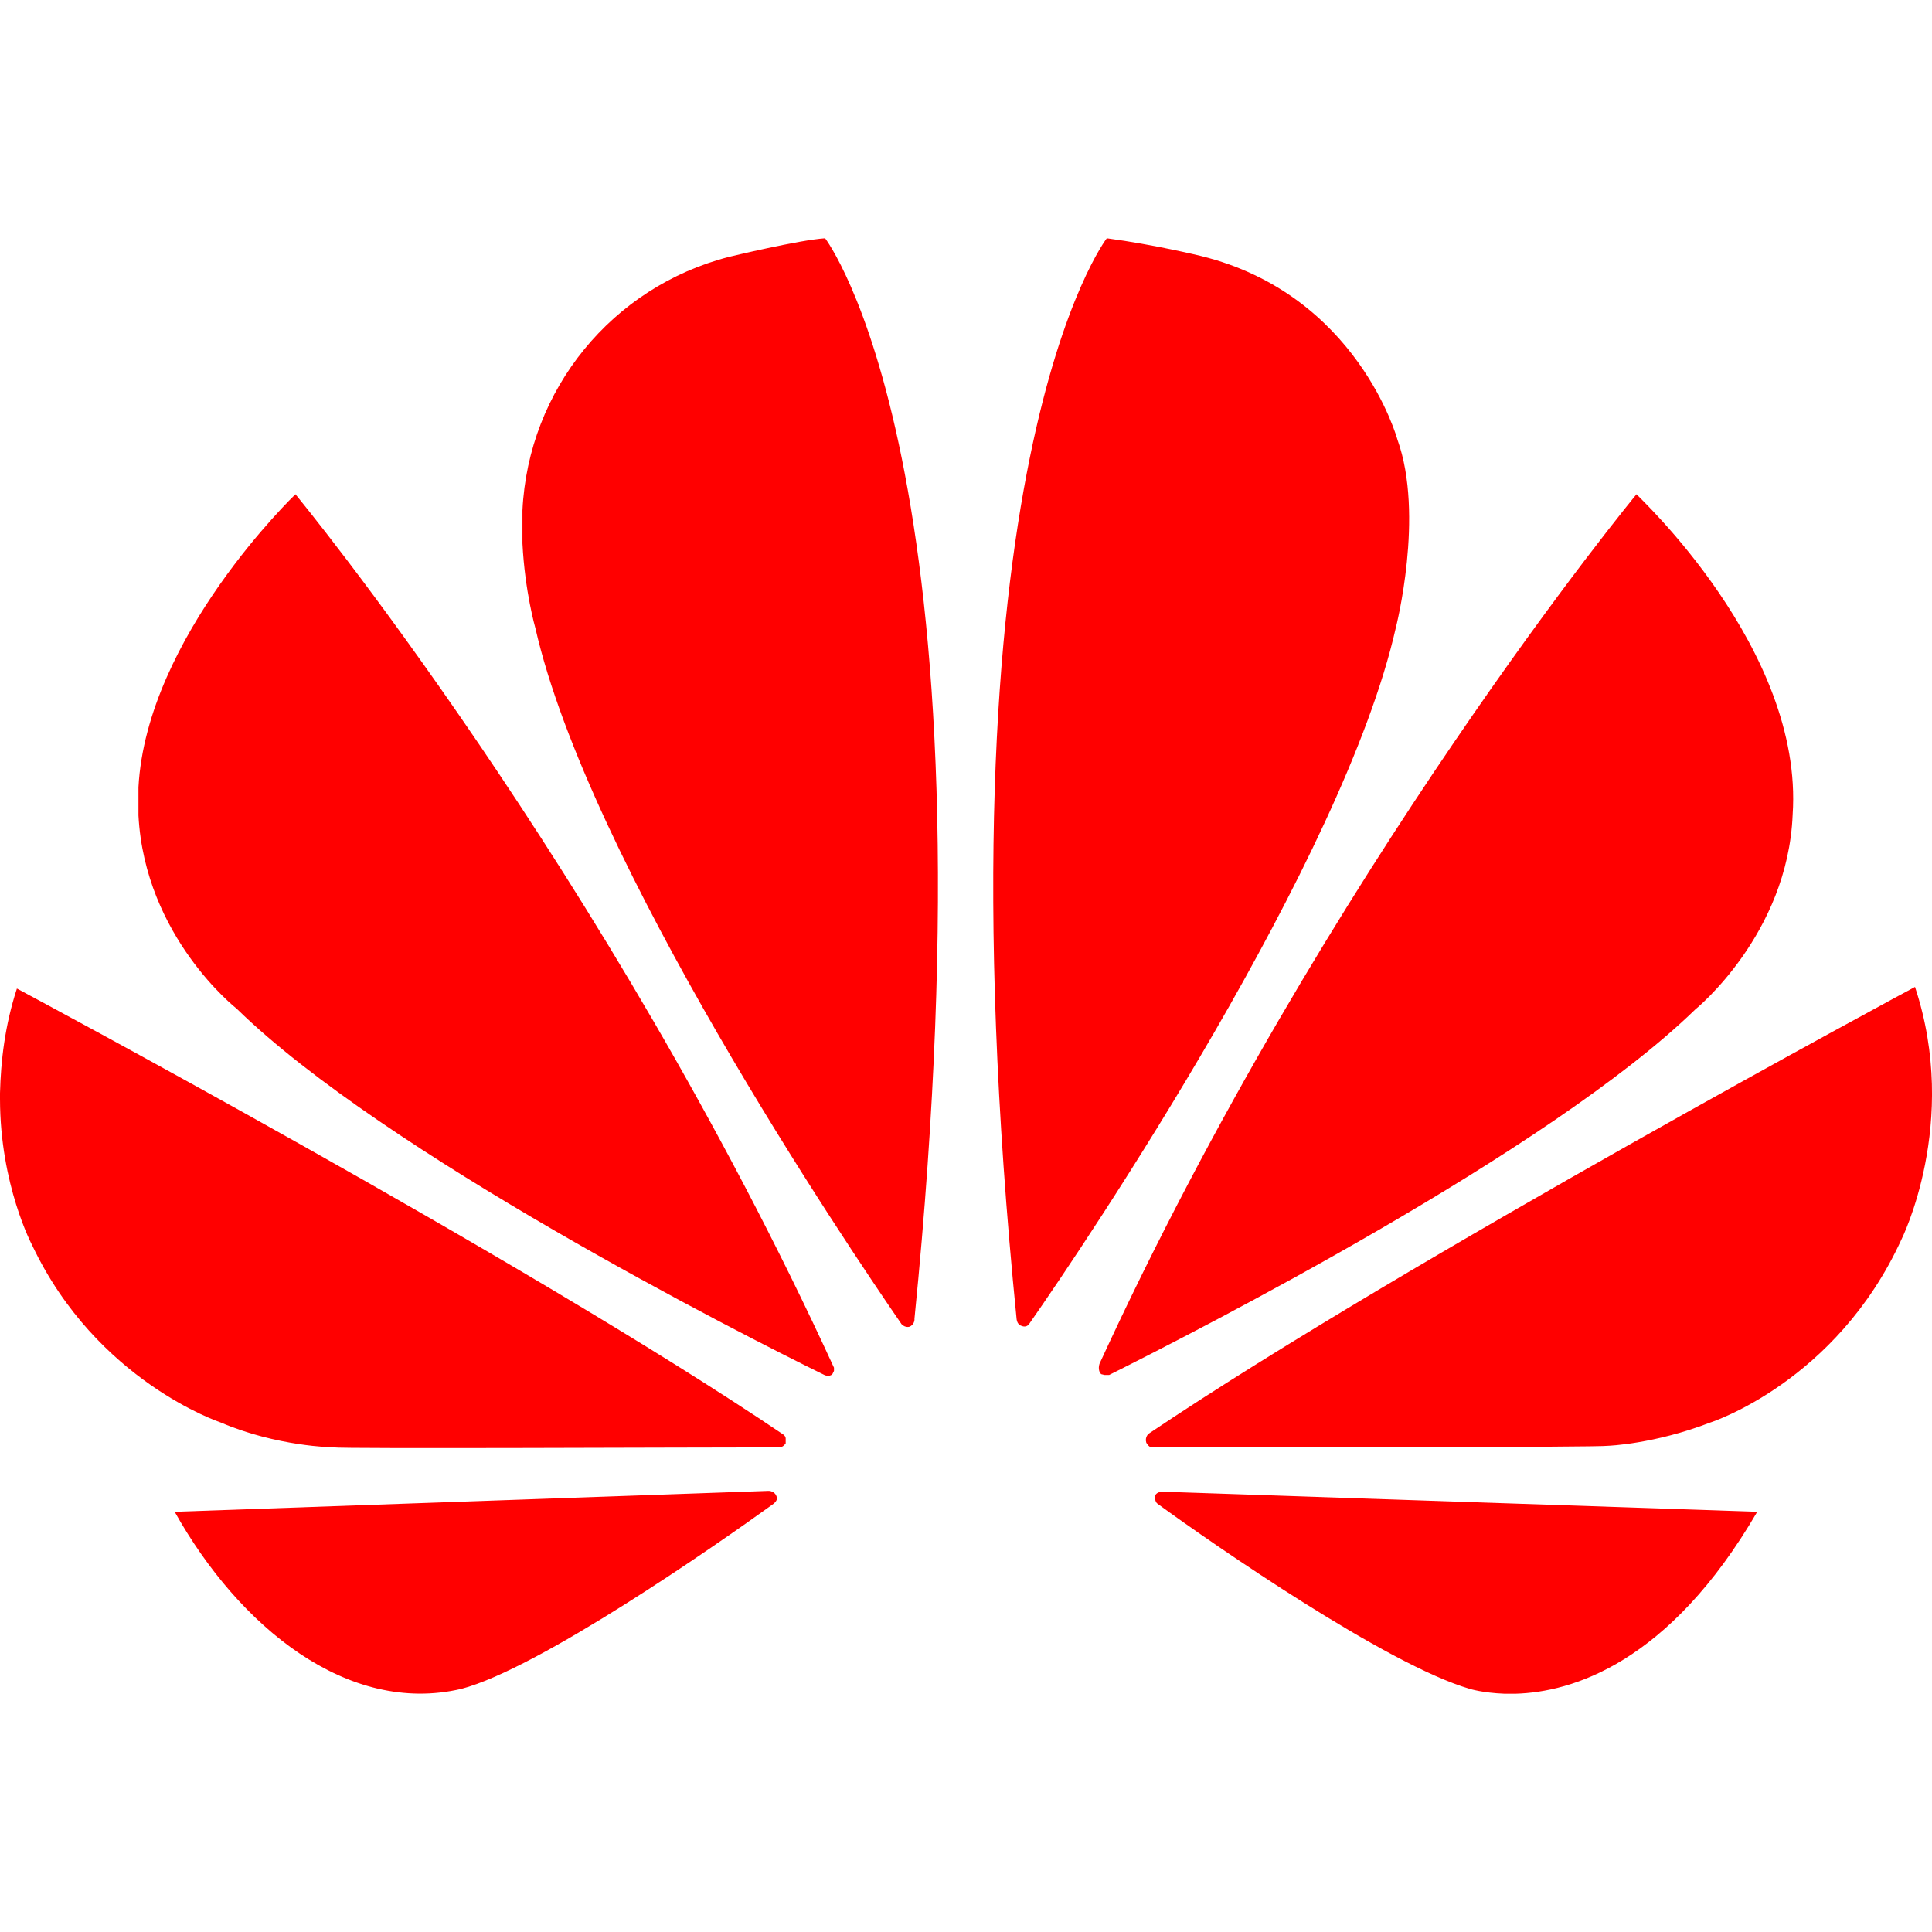
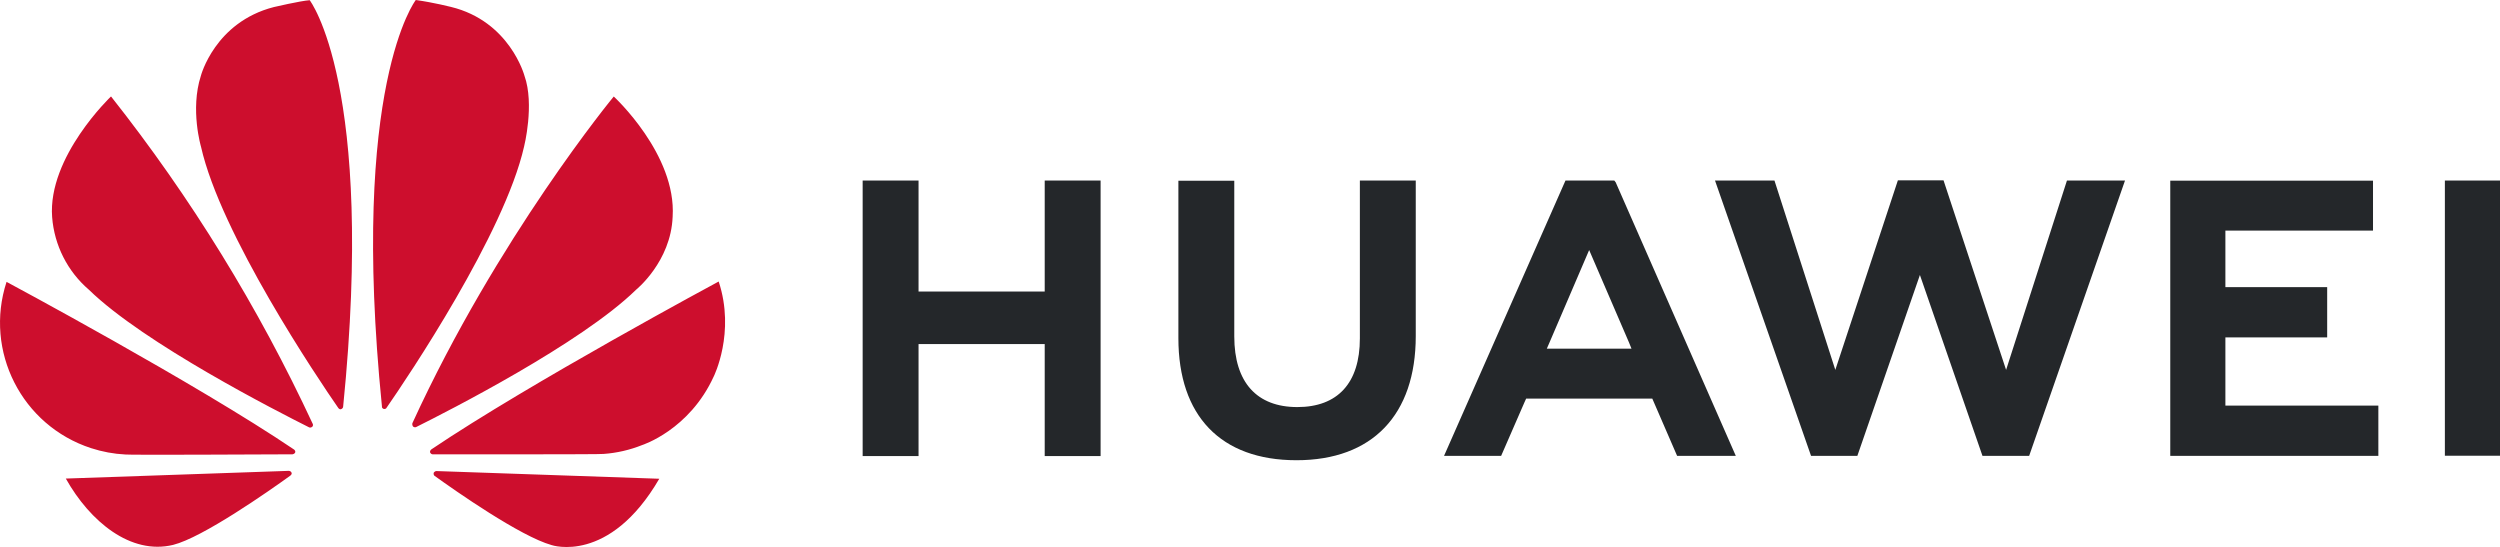
- <svg xmlns="http://www.w3.org/2000/svg" fill="#FF0000" role="img" viewBox="0 0 24 24">
-   <path d="M3.67 6.14S1.82 7.91 1.72 9.78v.35c.08 1.51 1.22 2.4 1.22 2.4 1.83 1.79 6.26 4.04 7.3 4.55 0 0 .06.03.1-.01l.02-.04v-.04C7.52 10.8 3.67 6.14 3.67 6.14zM9.65 18.6c-.02-.08-.1-.08-.1-.08l-7.38.26c.8 1.43 2.15 2.53 3.56 2.2.96-.25 3.16-1.78 3.88-2.3.06-.05.04-.09.04-.09zm.08-.78C6.49 15.63.21 12.28.21 12.28c-.15.46-.2.9-.21 1.3v.07c0 1.07.4 1.82.4 1.82.8 1.69 2.34 2.2 2.34 2.2.7.3 1.4.31 1.4.31.12.02 4.4 0 5.54 0 .05 0 .08-.05.08-.05v-.06c0-.03-.03-.05-.03-.05zM9.06 3.19a3.42 3.42 0 00-2.57 3.15v.41c.03.6.16 1.05.16 1.05.66 2.9 3.86 7.65 4.55 8.65.05.05.1.03.1.03a.1.1 0 00.06-.1c1.06-10.6-1.11-13.42-1.11-13.42-.32.02-1.19.23-1.19.23zm8.299 2.27s-.49-1.8-2.44-2.28c0 0-.57-.14-1.17-.22 0 0-2.18 2.81-1.12 13.43.01.07.06.08.06.08.07.03.1-.03.1-.03.72-1.03 3.9-5.76 4.55-8.64 0 0 .36-1.4.02-2.34zm-2.92 13.07s-.07 0-.09.05c0 0-.01.07.03.1.7.51 2.85 2 3.88 2.3 0 0 .16.05.43.06h.14c.69-.02 1.9-.37 3-2.26l-7.4-.25zm7.83-8.41c.14-2.06-1.94-3.97-1.94-3.98 0 0-3.85 4.66-6.67 10.8 0 0-.03.08.02.13l.04.01h.06c1.06-.53 5.46-2.77 7.28-4.54 0 0 1.15-.93 1.21-2.42zm1.52 2.14s-6.28 3.37-9.52 5.55c0 0-.05.04-.03.11 0 0 .03.06.07.06 1.16 0 5.56 0 5.67-.02 0 0 .57-.02 1.27-.29 0 0 1.56-.5 2.37-2.27 0 0 .73-1.45.17-3.14z" />
+ <svg xmlns="http://www.w3.org/2000/svg" id="uuid-cdfef42b-5ec6-48e8-bd65-c9384cc560ec" data-name="Capa 1" viewBox="0 0 392.74 85.93">
+   <path d="M49.05,67.04c.12-.09.15-.28.09-.43-8.53-18.33-19.16-35.6-31.7-51.46,0,0-9.96,9.46-9.25,18.96.34,4.42,2.42,8.53,5.78,11.41,8.69,8.47,29.72,19.17,34.6,21.62.15.06.34.03.46-.09M45.81,74.28c-.06-.19-.25-.31-.46-.31l-35.01,1.21c3.8,6.77,10.2,12.03,16.85,10.42,4.61-1.14,15-8.41,18.43-10.89.28-.22.19-.4.19-.43M46.33,71.16c.19-.28-.12-.53-.12-.53C30.84,60.24,1.03,44.28,1.03,44.28c-3.55,10.88,2.39,22.57,13.27,26.12,1.75.57,3.57.91,5.41,1,.53.09,20.81,0,26.25-.03.15-.03.28-.09.37-.22M48.65.03c-1.52.12-5.63,1.08-5.63,1.08-9.28,2.38-11.47,10.82-11.47,10.82-1.7,5.29.03,11.13.03,11.13,3.09,13.73,18.31,36.34,21.59,41.07.22.25.4.15.4.15.19-.06.34-.22.34-.43C58.98,13.39,48.65.03,48.65.03M60.25,64.23c.19.06.4,0,.49-.19,3.37-4.86,18.49-27.34,21.59-41.01,0,0,1.67-6.62.06-11.13,0,0-2.29-8.57-11.57-10.82,0,0-2.66-.68-5.5-1.08,0,0-10.39,13.36-5.32,63.83-.03.19.09.34.25.4M68.53,74c-.17.03-.31.13-.4.28-.03.19,0,.34.12.46,3.34,2.41,13.51,9.52,18.4,10.89,0,0,9.06,3.09,16.92-10.42l-35.04-1.21ZM112.91,44.22s-29.75,15.99-45.15,26.38c-.15.12-.25.31-.19.49,0,0,.15.28.37.28,5.5,0,26.35.03,26.9-.06,2.07-.15,4.11-.62,6.03-1.39,0,0,7.42-2.35,11.26-10.79,0,0,3.43-6.87.77-14.91M64.95,67.04c.12.09.31.12.46.03,5.01-2.5,25.88-13.11,34.51-21.55,0,0,5.47-4.39,5.75-11.47.62-9.8-9.25-18.89-9.25-18.89,0,0-18.25,22.11-31.64,51.33-.04.2.01.41.15.56" style="fill: #cd0e2d;" />
+   <path d="M213.63,28.36h8.78v24.43c0,12.4-6.83,19.51-18.74,19.51s-18.55-6.99-18.55-19.17v-24.74h8.78v24.46c0,7.24,3.56,11.1,9.9,11.1s9.83-3.77,9.83-10.79v-24.8ZM164.15,45.8h-19.85v-17.44h-8.78v43.29h8.78v-17.6h19.82v17.6h8.78V28.36h-8.78v17.44h.03ZM384.08,28.36v43.23h8.66V28.36h-8.66ZM349.6,53h15.99v-7.89h-15.99v-8.88h23.19v-7.85h-31.85v43.23h32.69v-7.89h-24.03v-10.73ZM315.15,58.11l-9.83-29.78h-7.17l-9.83,29.78-9.56-29.75h-9.34l15.09,43.26h7.27l9.83-28.42,9.83,28.42h7.33l15.06-43.26h-9.12l-9.56,29.75ZM253.8,28.6l18.89,43.02h-9.22l-3.9-9h-19.82l-.28.62-3.65,8.38h-8.97l19.08-43.26h7.67l.19.25ZM255.9,53.78l-6.25-14.5-6.22,14.5-.43.99h13.3l-.4-.99Z" style="fill: #24272a;" />
</svg>
